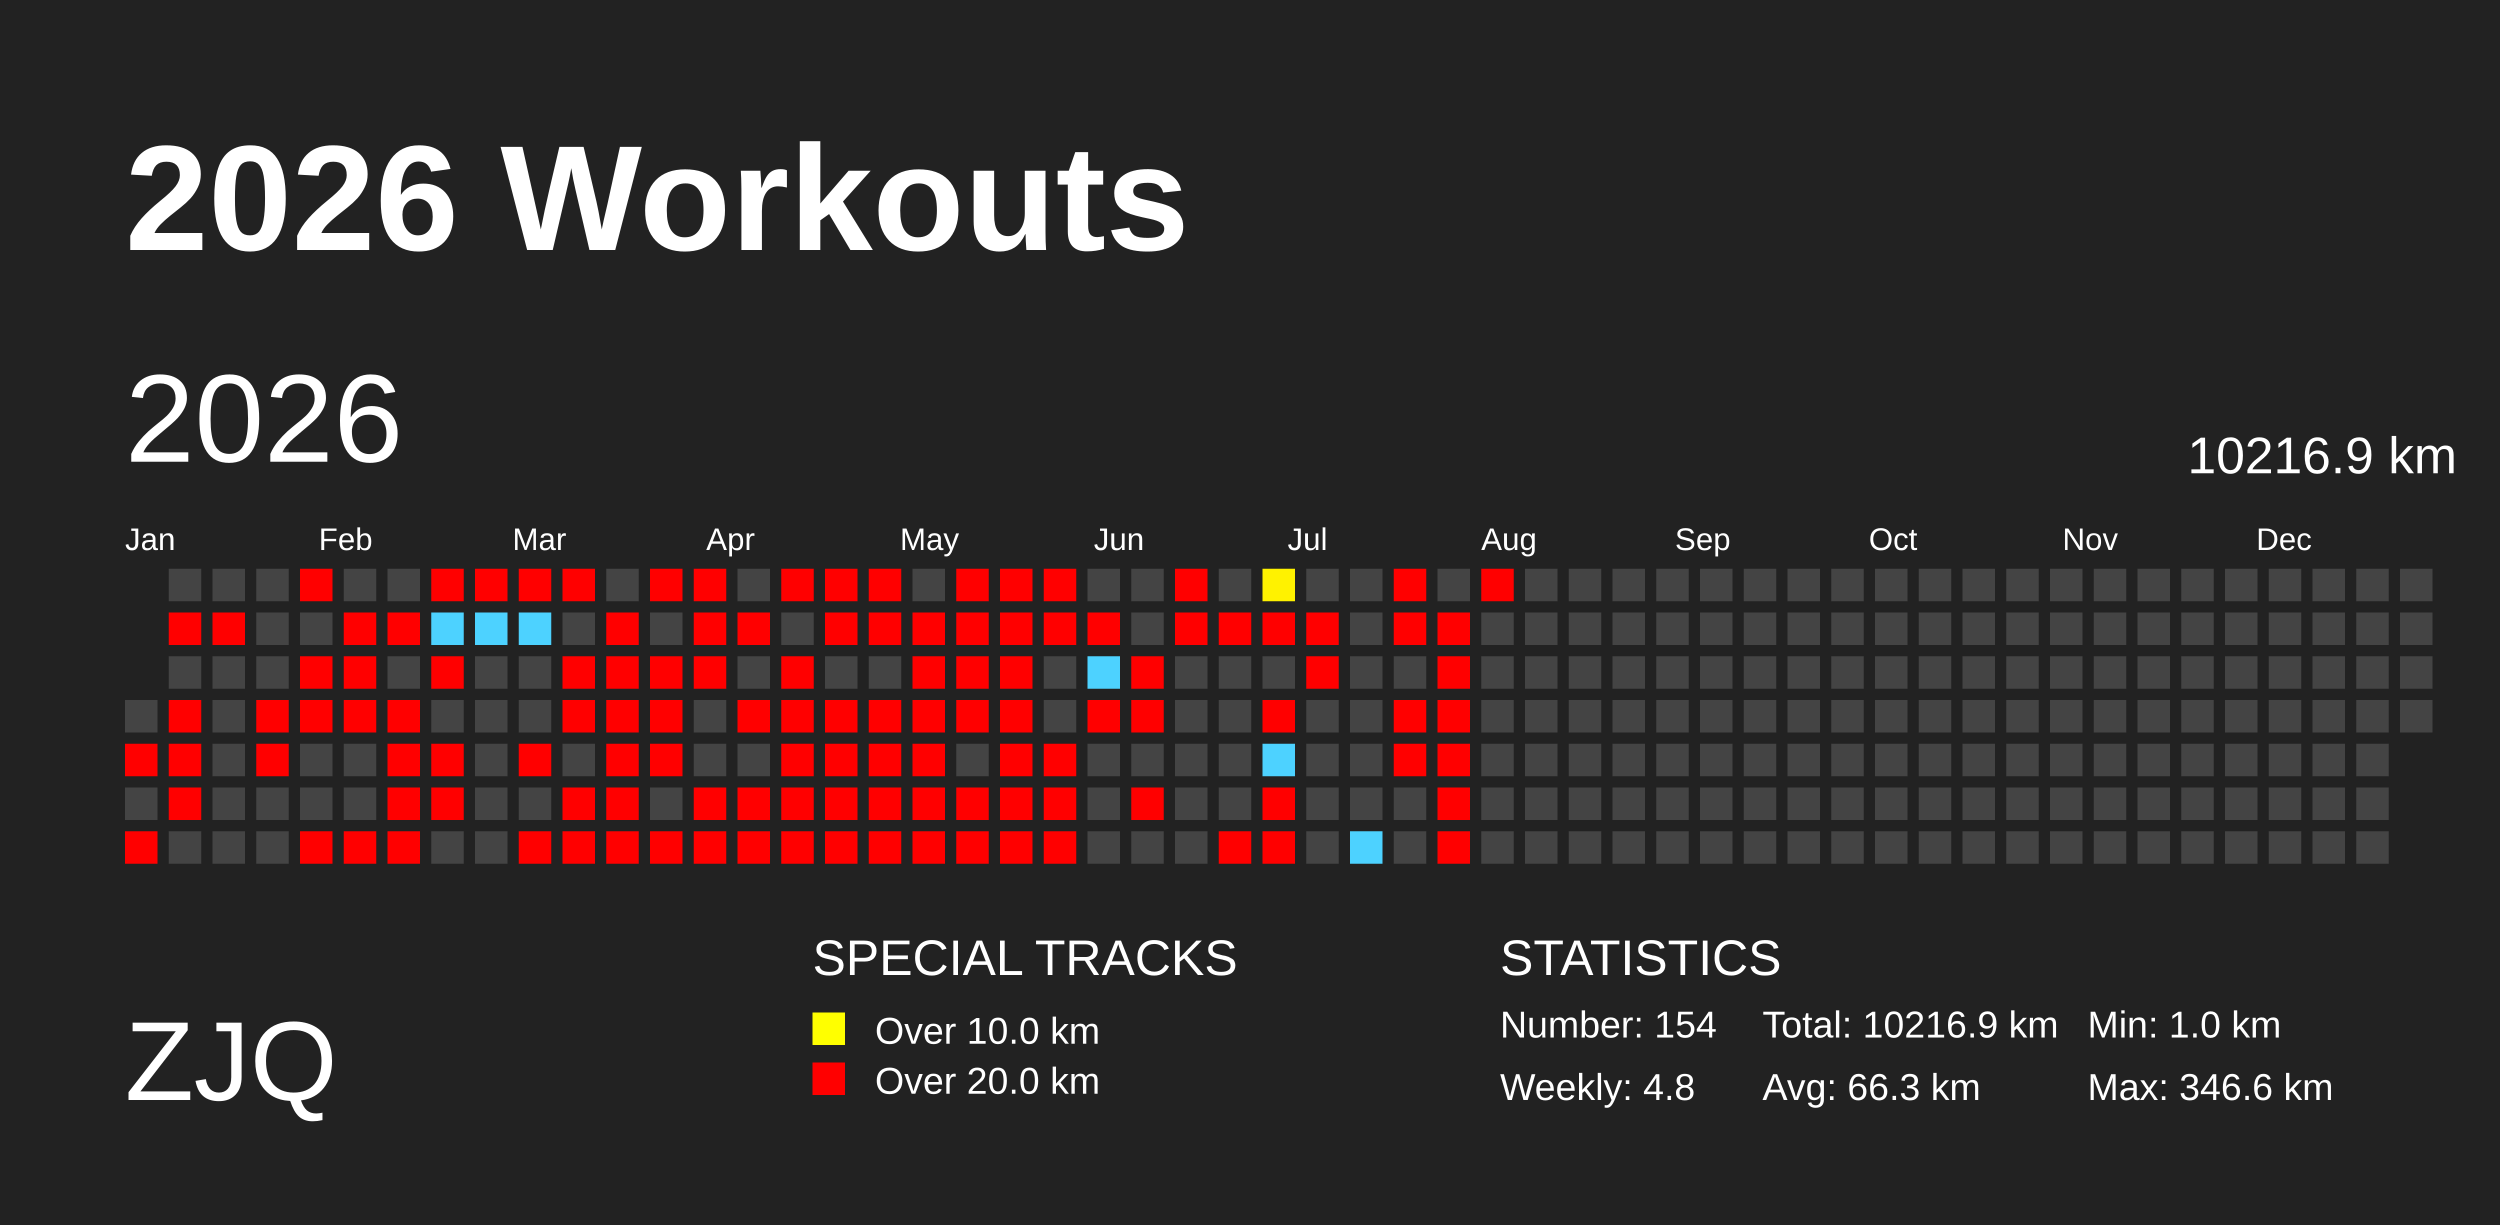
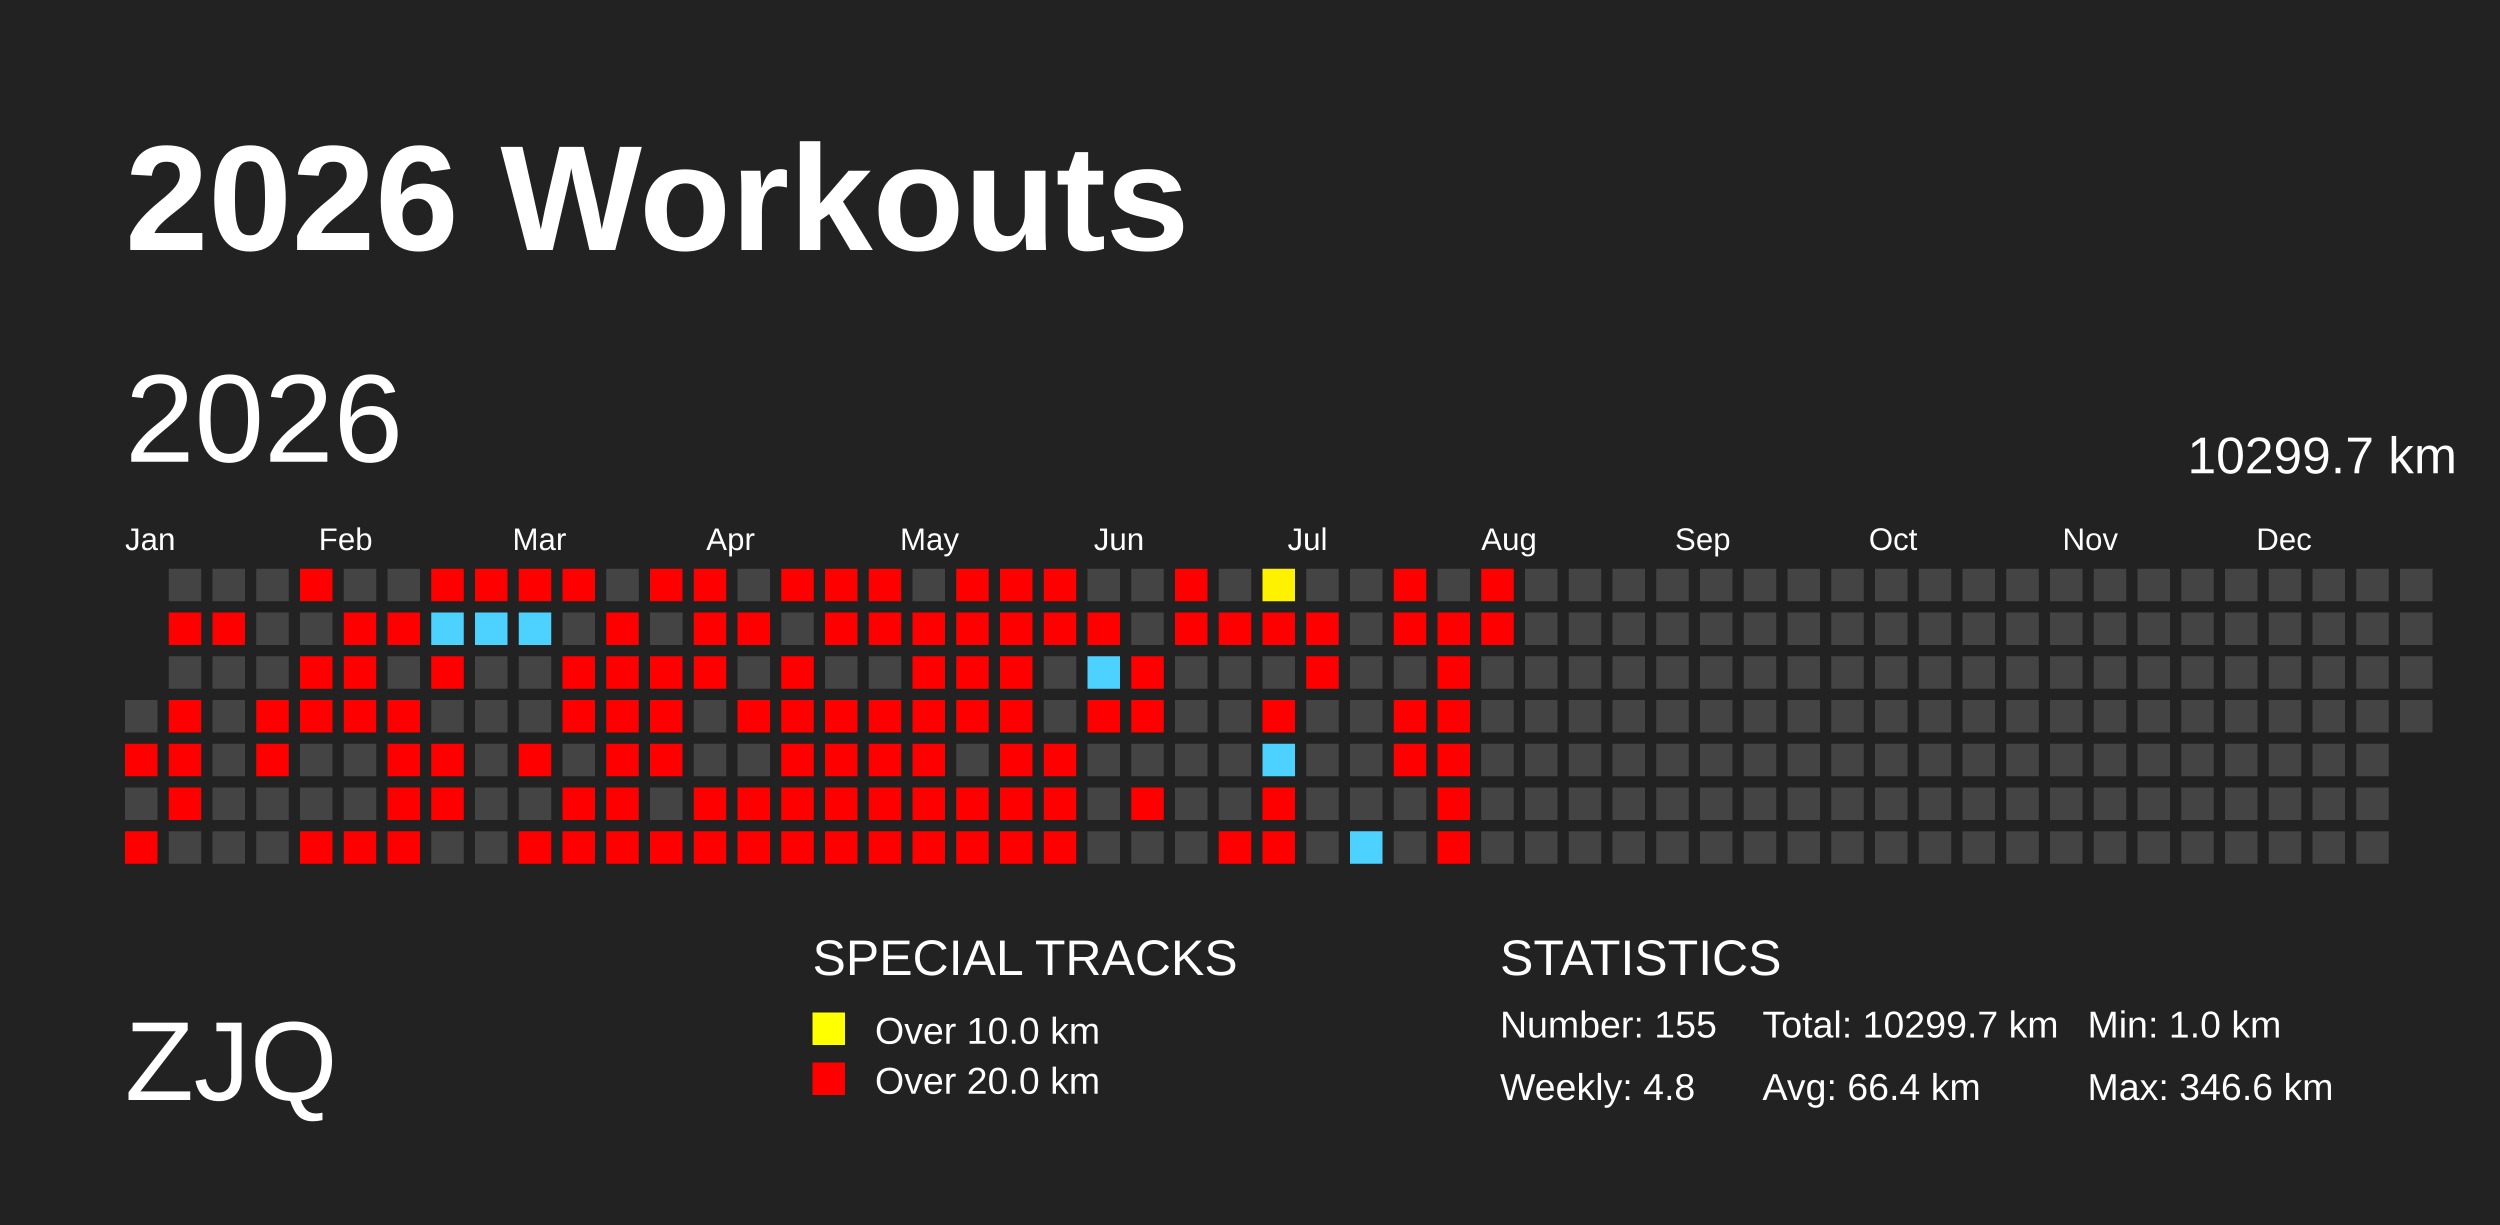
<svg xmlns="http://www.w3.org/2000/svg" baseProfile="full" height="98mm" version="1.1" viewBox="0,0,200,98" width="200mm">
  <defs>
    <pattern height="2" id="indoor-stripe" patternUnits="userSpaceOnUse" width="2">
      <line stroke="white" stroke-opacity="0.45" stroke-width="0.5" x1="0" x2="2" y1="2" y2="0" />
    </pattern>
  </defs>
  <rect fill="#222222" height="98" width="200" x="0" y="0" />
  <text fill="#FFFFFF" style="font-size:12px; font-family:Arial; font-weight:bold;" x="10" y="20">2026 Workouts</text>
  <text fill="#FFFFFF" style="font-size:9px; font-family:Arial" x="10" y="88">ZJQ</text>
  <text fill="#FFFFFF" style="font-size:4px; font-family:Arial" x="65" y="78">SPECIAL TRACKS</text>
  <rect fill="yellow" height="2.6" width="2.6" x="65" y="81" />
  <text fill="#FFFFFF" style="font-size:3px; font-family:Arial" x="70" y="83.5">Over 10.0 km</text>
  <rect fill="red" height="2.6" width="2.6" x="65" y="85" />
  <text fill="#FFFFFF" style="font-size:3px; font-family:Arial" x="70" y="87.5">Over 20.0 km</text>
  <text fill="#FFFFFF" style="font-size:4px; font-family:Arial" x="120" y="78">STATISTICS</text>
-   <text fill="#FFFFFF" style="font-size:3px; font-family:Arial" x="120" y="83">Number: 154</text>
+   <text fill="#FFFFFF" style="font-size:3px; font-family:Arial" x="120" y="83">Number: 155</text>
  <text fill="#FFFFFF" style="font-size:3px; font-family:Arial" x="120" y="88">Weekly: 4.8</text>
-   <text fill="#FFFFFF" style="font-size:3px; font-family:Arial" x="141" y="83">Total: 10216.9 km</text>
-   <text fill="#FFFFFF" style="font-size:3px; font-family:Arial" x="141" y="88">Avg: 66.3 km</text>
+   <text fill="#FFFFFF" style="font-size:3px; font-family:Arial" x="141" y="83">Total: 10299.7 km</text>
+   <text fill="#FFFFFF" style="font-size:3px; font-family:Arial" x="141" y="88">Avg: 66.4 km</text>
  <text fill="#FFFFFF" style="font-size:3px; font-family:Arial" x="167" y="83">Min: 1.0 km</text>
  <text fill="#FFFFFF" style="font-size:3px; font-family:Arial" x="167" y="88">Max: 346.6 km</text>
  <text dominant-baseline="hanging" fill="#FFFFFF" style="font-size:10.0px; font-family:Arial;" x="10" y="30">2026</text>
-   <text dominant-baseline="hanging" fill="#FFFFFF" style="font-size:4.125px; font-family:Arial;" x="175" y="35">10216.9 km</text>
+   <text dominant-baseline="hanging" fill="#FFFFFF" style="font-size:4.125px; font-family:Arial;" x="175" y="35">10299.7 km</text>
  <text fill="#FFFFFF" style="font-size:2.5px; font-family:Arial" x="10.0" y="44">Jan</text>
  <text fill="#FFFFFF" style="font-size:2.5px; font-family:Arial" x="25.5" y="44">Feb</text>
  <text fill="#FFFFFF" style="font-size:2.5px; font-family:Arial" x="41.0" y="44">Mar</text>
  <text fill="#FFFFFF" style="font-size:2.5px; font-family:Arial" x="56.5" y="44">Apr</text>
  <text fill="#FFFFFF" style="font-size:2.5px; font-family:Arial" x="72.0" y="44">May</text>
  <text fill="#FFFFFF" style="font-size:2.5px; font-family:Arial" x="87.5" y="44">Jun</text>
  <text fill="#FFFFFF" style="font-size:2.5px; font-family:Arial" x="103.0" y="44">Jul</text>
  <text fill="#FFFFFF" style="font-size:2.5px; font-family:Arial" x="118.5" y="44">Aug</text>
  <text fill="#FFFFFF" style="font-size:2.5px; font-family:Arial" x="134.0" y="44">Sep</text>
  <text fill="#FFFFFF" style="font-size:2.5px; font-family:Arial" x="149.5" y="44">Oct</text>
  <text fill="#FFFFFF" style="font-size:2.5px; font-family:Arial" x="165.0" y="44">Nov</text>
  <text fill="#FFFFFF" style="font-size:2.5px; font-family:Arial" x="180.5" y="44">Dec</text>
  <rect fill="#444444" height="2.6" width="2.6" x="10.0" y="56.0" />
  <rect fill="red" height="2.6" width="2.6" x="10.0" y="59.5" />
  <rect fill="#444444" height="2.6" width="2.6" x="10.0" y="63.0" />
  <rect fill="red" height="2.6" width="2.6" x="10.0" y="66.5" />
  <rect fill="#444444" height="2.6" width="2.6" x="13.5" y="45.5" />
  <rect fill="red" height="2.6" width="2.6" x="13.5" y="49.0" />
  <rect fill="#444444" height="2.6" width="2.6" x="13.5" y="52.5" />
  <rect fill="red" height="2.6" width="2.6" x="13.5" y="56.0" />
  <rect fill="red" height="2.6" width="2.6" x="13.5" y="59.5" />
  <rect fill="red" height="2.6" width="2.6" x="13.5" y="63.0" />
  <rect fill="#444444" height="2.6" width="2.6" x="13.5" y="66.5" />
  <rect fill="#444444" height="2.6" width="2.6" x="17.0" y="45.5" />
  <rect fill="red" height="2.6" width="2.6" x="17.0" y="49.0" />
  <rect fill="#444444" height="2.6" width="2.6" x="17.0" y="52.5" />
  <rect fill="#444444" height="2.6" width="2.6" x="17.0" y="56.0" />
  <rect fill="#444444" height="2.6" width="2.6" x="17.0" y="59.5" />
  <rect fill="#444444" height="2.6" width="2.6" x="17.0" y="63.0" />
  <rect fill="#444444" height="2.6" width="2.6" x="17.0" y="66.5" />
  <rect fill="#444444" height="2.6" width="2.6" x="20.5" y="45.5" />
  <rect fill="#444444" height="2.6" width="2.6" x="20.5" y="49.0" />
  <rect fill="#444444" height="2.6" width="2.6" x="20.5" y="52.5" />
  <rect fill="red" height="2.6" width="2.6" x="20.5" y="56.0" />
  <rect fill="red" height="2.6" width="2.6" x="20.5" y="59.5" />
  <rect fill="#444444" height="2.6" width="2.6" x="20.5" y="63.0" />
  <rect fill="#444444" height="2.6" width="2.6" x="20.5" y="66.5" />
  <rect fill="red" height="2.6" width="2.6" x="24.0" y="45.5" />
  <rect fill="#444444" height="2.6" width="2.6" x="24.0" y="49.0" />
  <rect fill="red" height="2.6" width="2.6" x="24.0" y="52.5" />
  <rect fill="red" height="2.6" width="2.6" x="24.0" y="56.0" />
  <rect fill="#444444" height="2.6" width="2.6" x="24.0" y="59.5" />
  <rect fill="#444444" height="2.6" width="2.6" x="24.0" y="63.0" />
  <rect fill="red" height="2.6" width="2.6" x="24.0" y="66.5" />
  <rect fill="#444444" height="2.6" width="2.6" x="27.5" y="45.5" />
  <rect fill="red" height="2.6" width="2.6" x="27.5" y="49.0" />
  <rect fill="red" height="2.6" width="2.6" x="27.5" y="52.5" />
  <rect fill="red" height="2.6" width="2.6" x="27.5" y="56.0" />
  <rect fill="#444444" height="2.6" width="2.6" x="27.5" y="59.5" />
  <rect fill="#444444" height="2.6" width="2.6" x="27.5" y="63.0" />
  <rect fill="red" height="2.6" width="2.6" x="27.5" y="66.5" />
  <rect fill="#444444" height="2.6" width="2.6" x="31.0" y="45.5" />
  <rect fill="red" height="2.6" width="2.6" x="31.0" y="49.0" />
  <rect fill="#444444" height="2.6" width="2.6" x="31.0" y="52.5" />
  <rect fill="red" height="2.6" width="2.6" x="31.0" y="56.0" />
  <rect fill="red" height="2.6" width="2.6" x="31.0" y="59.5" />
  <rect fill="red" height="2.6" width="2.6" x="31.0" y="63.0" />
  <rect fill="red" height="2.6" width="2.6" x="31.0" y="66.5" />
  <rect fill="red" height="2.6" width="2.6" x="34.5" y="45.5" />
  <rect fill="#4dd2ff" height="2.6" width="2.6" x="34.5" y="49.0" />
  <rect fill="red" height="2.6" width="2.6" x="34.5" y="52.5" />
  <rect fill="#444444" height="2.6" width="2.6" x="34.5" y="56.0" />
  <rect fill="red" height="2.6" width="2.6" x="34.5" y="59.5" />
  <rect fill="red" height="2.6" width="2.6" x="34.5" y="63.0" />
  <rect fill="#444444" height="2.6" width="2.6" x="34.5" y="66.5" />
  <rect fill="red" height="2.6" width="2.6" x="38.0" y="45.5" />
  <rect fill="#4dd2ff" height="2.6" width="2.6" x="38.0" y="49.0" />
  <rect fill="#444444" height="2.6" width="2.6" x="38.0" y="52.5" />
  <rect fill="#444444" height="2.6" width="2.6" x="38.0" y="56.0" />
  <rect fill="#444444" height="2.6" width="2.6" x="38.0" y="59.5" />
  <rect fill="#444444" height="2.6" width="2.6" x="38.0" y="63.0" />
  <rect fill="#444444" height="2.6" width="2.6" x="38.0" y="66.5" />
  <rect fill="red" height="2.6" width="2.6" x="41.5" y="45.5" />
  <rect fill="#4dd2ff" height="2.6" width="2.6" x="41.5" y="49.0" />
  <rect fill="#444444" height="2.6" width="2.6" x="41.5" y="52.5" />
  <rect fill="#444444" height="2.6" width="2.6" x="41.5" y="56.0" />
  <rect fill="red" height="2.6" width="2.6" x="41.5" y="59.5" />
  <rect fill="#444444" height="2.6" width="2.6" x="41.5" y="63.0" />
  <rect fill="red" height="2.6" width="2.6" x="41.5" y="66.5" />
  <rect fill="red" height="2.6" width="2.6" x="45.0" y="45.5" />
  <rect fill="#444444" height="2.6" width="2.6" x="45.0" y="49.0" />
  <rect fill="red" height="2.6" width="2.6" x="45.0" y="52.5" />
  <rect fill="red" height="2.6" width="2.6" x="45.0" y="56.0" />
  <rect fill="#444444" height="2.6" width="2.6" x="45.0" y="59.5" />
  <rect fill="red" height="2.6" width="2.6" x="45.0" y="63.0" />
  <rect fill="red" height="2.6" width="2.6" x="45.0" y="66.5" />
  <rect fill="#444444" height="2.6" width="2.6" x="48.5" y="45.5" />
  <rect fill="red" height="2.6" width="2.6" x="48.5" y="49.0" />
  <rect fill="red" height="2.6" width="2.6" x="48.5" y="52.5" />
  <rect fill="red" height="2.6" width="2.6" x="48.5" y="56.0" />
  <rect fill="red" height="2.6" width="2.6" x="48.5" y="59.5" />
  <rect fill="red" height="2.6" width="2.6" x="48.5" y="63.0" />
  <rect fill="red" height="2.6" width="2.6" x="48.5" y="66.5" />
  <rect fill="red" height="2.6" width="2.6" x="52.0" y="45.5" />
  <rect fill="#444444" height="2.6" width="2.6" x="52.0" y="49.0" />
  <rect fill="red" height="2.6" width="2.6" x="52.0" y="52.5" />
  <rect fill="red" height="2.6" width="2.6" x="52.0" y="56.0" />
  <rect fill="red" height="2.6" width="2.6" x="52.0" y="59.5" />
  <rect fill="#444444" height="2.6" width="2.6" x="52.0" y="63.0" />
  <rect fill="red" height="2.6" width="2.6" x="52.0" y="66.5" />
  <rect fill="red" height="2.6" width="2.6" x="55.5" y="45.5" />
  <rect fill="red" height="2.6" width="2.6" x="55.5" y="49.0" />
  <rect fill="red" height="2.6" width="2.6" x="55.5" y="52.5" />
  <rect fill="#444444" height="2.6" width="2.6" x="55.5" y="56.0" />
  <rect fill="#444444" height="2.6" width="2.6" x="55.5" y="59.5" />
  <rect fill="red" height="2.6" width="2.6" x="55.5" y="63.0" />
  <rect fill="red" height="2.6" width="2.6" x="55.5" y="66.5" />
  <rect fill="#444444" height="2.6" width="2.6" x="59.0" y="45.5" />
  <rect fill="red" height="2.6" width="2.6" x="59.0" y="49.0" />
  <rect fill="#444444" height="2.6" width="2.6" x="59.0" y="52.5" />
  <rect fill="red" height="2.6" width="2.6" x="59.0" y="56.0" />
  <rect fill="#444444" height="2.6" width="2.6" x="59.0" y="59.5" />
  <rect fill="red" height="2.6" width="2.6" x="59.0" y="63.0" />
  <rect fill="red" height="2.6" width="2.6" x="59.0" y="66.5" />
  <rect fill="red" height="2.6" width="2.6" x="62.5" y="45.5" />
  <rect fill="#444444" height="2.6" width="2.6" x="62.5" y="49.0" />
  <rect fill="red" height="2.6" width="2.6" x="62.5" y="52.5" />
  <rect fill="red" height="2.6" width="2.6" x="62.5" y="56.0" />
  <rect fill="red" height="2.6" width="2.6" x="62.5" y="59.5" />
  <rect fill="red" height="2.6" width="2.6" x="62.5" y="63.0" />
  <rect fill="red" height="2.6" width="2.6" x="62.5" y="66.5" />
  <rect fill="red" height="2.6" width="2.6" x="66.0" y="45.5" />
  <rect fill="red" height="2.6" width="2.6" x="66.0" y="49.0" />
  <rect fill="#444444" height="2.6" width="2.6" x="66.0" y="52.5" />
  <rect fill="red" height="2.6" width="2.6" x="66.0" y="56.0" />
  <rect fill="red" height="2.6" width="2.6" x="66.0" y="59.5" />
  <rect fill="red" height="2.6" width="2.6" x="66.0" y="63.0" />
  <rect fill="red" height="2.6" width="2.6" x="66.0" y="66.5" />
  <rect fill="red" height="2.6" width="2.6" x="69.5" y="45.5" />
  <rect fill="red" height="2.6" width="2.6" x="69.5" y="49.0" />
  <rect fill="#444444" height="2.6" width="2.6" x="69.5" y="52.5" />
  <rect fill="red" height="2.6" width="2.6" x="69.5" y="56.0" />
  <rect fill="red" height="2.6" width="2.6" x="69.5" y="59.5" />
  <rect fill="red" height="2.6" width="2.6" x="69.5" y="63.0" />
  <rect fill="red" height="2.6" width="2.6" x="69.5" y="66.5" />
  <rect fill="#444444" height="2.6" width="2.6" x="73.0" y="45.5" />
  <rect fill="red" height="2.6" width="2.6" x="73.0" y="49.0" />
  <rect fill="red" height="2.6" width="2.6" x="73.0" y="52.5" />
  <rect fill="red" height="2.6" width="2.6" x="73.0" y="56.0" />
  <rect fill="red" height="2.6" width="2.6" x="73.0" y="59.5" />
  <rect fill="red" height="2.6" width="2.6" x="73.0" y="63.0" />
  <rect fill="red" height="2.6" width="2.6" x="73.0" y="66.5" />
  <rect fill="red" height="2.6" width="2.6" x="76.5" y="45.5" />
  <rect fill="red" height="2.6" width="2.6" x="76.5" y="49.0" />
  <rect fill="red" height="2.6" width="2.6" x="76.5" y="52.5" />
  <rect fill="red" height="2.6" width="2.6" x="76.5" y="56.0" />
  <rect fill="#444444" height="2.6" width="2.6" x="76.5" y="59.5" />
  <rect fill="red" height="2.6" width="2.6" x="76.5" y="63.0" />
  <rect fill="red" height="2.6" width="2.6" x="76.5" y="66.5" />
  <rect fill="red" height="2.6" width="2.6" x="80.0" y="45.5" />
  <rect fill="red" height="2.6" width="2.6" x="80.0" y="49.0" />
  <rect fill="red" height="2.6" width="2.6" x="80.0" y="52.5" />
  <rect fill="red" height="2.6" width="2.6" x="80.0" y="56.0" />
  <rect fill="red" height="2.6" width="2.6" x="80.0" y="59.5" />
  <rect fill="red" height="2.6" width="2.6" x="80.0" y="63.0" />
  <rect fill="red" height="2.6" width="2.6" x="80.0" y="66.5" />
  <rect fill="red" height="2.6" width="2.6" x="83.5" y="45.5" />
  <rect fill="red" height="2.6" width="2.6" x="83.5" y="49.0" />
  <rect fill="#444444" height="2.6" width="2.6" x="83.5" y="52.5" />
  <rect fill="#444444" height="2.6" width="2.6" x="83.5" y="56.0" />
  <rect fill="red" height="2.6" width="2.6" x="83.5" y="59.5" />
  <rect fill="red" height="2.6" width="2.6" x="83.5" y="63.0" />
  <rect fill="red" height="2.6" width="2.6" x="83.5" y="66.5" />
  <rect fill="#444444" height="2.6" width="2.6" x="87.0" y="45.5" />
  <rect fill="red" height="2.6" width="2.6" x="87.0" y="49.0" />
  <rect fill="#4dd2ff" height="2.6" width="2.6" x="87.0" y="52.5" />
  <rect fill="red" height="2.6" width="2.6" x="87.0" y="56.0" />
  <rect fill="#444444" height="2.6" width="2.6" x="87.0" y="59.5" />
  <rect fill="#444444" height="2.6" width="2.6" x="87.0" y="63.0" />
  <rect fill="#444444" height="2.6" width="2.6" x="87.0" y="66.5" />
  <rect fill="#444444" height="2.6" width="2.6" x="90.5" y="45.5" />
  <rect fill="#444444" height="2.6" width="2.6" x="90.5" y="49.0" />
  <rect fill="red" height="2.6" width="2.6" x="90.5" y="52.5" />
  <rect fill="red" height="2.6" width="2.6" x="90.5" y="56.0" />
  <rect fill="#444444" height="2.6" width="2.6" x="90.5" y="59.5" />
  <rect fill="red" height="2.6" width="2.6" x="90.5" y="63.0" />
  <rect fill="#444444" height="2.6" width="2.6" x="90.5" y="66.5" />
  <rect fill="red" height="2.6" width="2.6" x="94.0" y="45.5" />
  <rect fill="red" height="2.6" width="2.6" x="94.0" y="49.0" />
  <rect fill="#444444" height="2.6" width="2.6" x="94.0" y="52.5" />
  <rect fill="#444444" height="2.6" width="2.6" x="94.0" y="56.0" />
  <rect fill="#444444" height="2.6" width="2.6" x="94.0" y="59.5" />
  <rect fill="#444444" height="2.6" width="2.6" x="94.0" y="63.0" />
  <rect fill="#444444" height="2.6" width="2.6" x="94.0" y="66.5" />
  <rect fill="#444444" height="2.6" width="2.6" x="97.5" y="45.5" />
  <rect fill="red" height="2.6" width="2.6" x="97.5" y="49.0" />
  <rect fill="#444444" height="2.6" width="2.6" x="97.5" y="52.5" />
  <rect fill="#444444" height="2.6" width="2.6" x="97.5" y="56.0" />
  <rect fill="#444444" height="2.6" width="2.6" x="97.5" y="59.5" />
  <rect fill="#444444" height="2.6" width="2.6" x="97.5" y="63.0" />
  <rect fill="red" height="2.6" width="2.6" x="97.5" y="66.5" />
  <rect fill="#fff200" height="2.6" width="2.6" x="101.0" y="45.5" />
  <rect fill="red" height="2.6" width="2.6" x="101.0" y="49.0" />
  <rect fill="#444444" height="2.6" width="2.6" x="101.0" y="52.5" />
  <rect fill="red" height="2.6" width="2.6" x="101.0" y="56.0" />
  <rect fill="#4dd2ff" height="2.6" width="2.6" x="101.0" y="59.5" />
  <rect fill="red" height="2.6" width="2.6" x="101.0" y="63.0" />
  <rect fill="red" height="2.6" width="2.6" x="101.0" y="66.5" />
  <rect fill="#444444" height="2.6" width="2.6" x="104.5" y="45.5" />
  <rect fill="red" height="2.6" width="2.6" x="104.5" y="49.0" />
  <rect fill="red" height="2.6" width="2.6" x="104.5" y="52.5" />
  <rect fill="#444444" height="2.6" width="2.6" x="104.5" y="56.0" />
  <rect fill="#444444" height="2.6" width="2.6" x="104.5" y="59.5" />
  <rect fill="#444444" height="2.6" width="2.6" x="104.5" y="63.0" />
  <rect fill="#444444" height="2.6" width="2.6" x="104.5" y="66.5" />
  <rect fill="#444444" height="2.6" width="2.6" x="108.0" y="45.5" />
  <rect fill="#444444" height="2.6" width="2.6" x="108.0" y="49.0" />
  <rect fill="#444444" height="2.6" width="2.6" x="108.0" y="52.5" />
  <rect fill="#444444" height="2.6" width="2.6" x="108.0" y="56.0" />
  <rect fill="#444444" height="2.6" width="2.6" x="108.0" y="59.5" />
  <rect fill="#444444" height="2.6" width="2.6" x="108.0" y="63.0" />
  <rect fill="#4dd2ff" height="2.6" width="2.6" x="108.0" y="66.5" />
  <rect fill="red" height="2.6" width="2.6" x="111.5" y="45.5" />
  <rect fill="red" height="2.6" width="2.6" x="111.5" y="49.0" />
  <rect fill="#444444" height="2.6" width="2.6" x="111.5" y="52.5" />
  <rect fill="red" height="2.6" width="2.6" x="111.5" y="56.0" />
  <rect fill="red" height="2.6" width="2.6" x="111.5" y="59.5" />
  <rect fill="#444444" height="2.6" width="2.6" x="111.5" y="63.0" />
  <rect fill="#444444" height="2.6" width="2.6" x="111.5" y="66.5" />
  <rect fill="#444444" height="2.6" width="2.6" x="115.0" y="45.5" />
  <rect fill="red" height="2.6" width="2.6" x="115.0" y="49.0" />
  <rect fill="red" height="2.6" width="2.6" x="115.0" y="52.5" />
  <rect fill="red" height="2.6" width="2.6" x="115.0" y="56.0" />
  <rect fill="red" height="2.6" width="2.6" x="115.0" y="59.5" />
  <rect fill="red" height="2.6" width="2.6" x="115.0" y="63.0" />
  <rect fill="red" height="2.6" width="2.6" x="115.0" y="66.5" />
  <rect fill="red" height="2.6" width="2.6" x="118.5" y="45.5" />
-   <rect fill="#444444" height="2.6" width="2.6" x="118.5" y="49.0" />
+   <rect fill="red" height="2.6" width="2.6" x="118.5" y="49.0" />
  <rect fill="#444444" height="2.6" width="2.6" x="118.5" y="52.5" />
  <rect fill="#444444" height="2.6" width="2.6" x="118.5" y="56.0" />
  <rect fill="#444444" height="2.6" width="2.6" x="118.5" y="59.5" />
  <rect fill="#444444" height="2.6" width="2.6" x="118.5" y="63.0" />
  <rect fill="#444444" height="2.6" width="2.6" x="118.5" y="66.5" />
  <rect fill="#444444" height="2.6" width="2.6" x="122.0" y="45.5" />
  <rect fill="#444444" height="2.6" width="2.6" x="122.0" y="49.0" />
  <rect fill="#444444" height="2.6" width="2.6" x="122.0" y="52.5" />
  <rect fill="#444444" height="2.6" width="2.6" x="122.0" y="56.0" />
  <rect fill="#444444" height="2.6" width="2.6" x="122.0" y="59.5" />
  <rect fill="#444444" height="2.6" width="2.6" x="122.0" y="63.0" />
  <rect fill="#444444" height="2.6" width="2.6" x="122.0" y="66.5" />
  <rect fill="#444444" height="2.6" width="2.6" x="125.5" y="45.5" />
  <rect fill="#444444" height="2.6" width="2.6" x="125.5" y="49.0" />
  <rect fill="#444444" height="2.6" width="2.6" x="125.5" y="52.5" />
  <rect fill="#444444" height="2.6" width="2.6" x="125.5" y="56.0" />
  <rect fill="#444444" height="2.6" width="2.6" x="125.5" y="59.5" />
  <rect fill="#444444" height="2.6" width="2.6" x="125.5" y="63.0" />
  <rect fill="#444444" height="2.6" width="2.6" x="125.5" y="66.5" />
  <rect fill="#444444" height="2.6" width="2.6" x="129.0" y="45.5" />
  <rect fill="#444444" height="2.6" width="2.6" x="129.0" y="49.0" />
  <rect fill="#444444" height="2.6" width="2.6" x="129.0" y="52.5" />
  <rect fill="#444444" height="2.6" width="2.6" x="129.0" y="56.0" />
  <rect fill="#444444" height="2.6" width="2.6" x="129.0" y="59.5" />
  <rect fill="#444444" height="2.6" width="2.6" x="129.0" y="63.0" />
  <rect fill="#444444" height="2.6" width="2.6" x="129.0" y="66.5" />
  <rect fill="#444444" height="2.6" width="2.6" x="132.5" y="45.5" />
  <rect fill="#444444" height="2.6" width="2.6" x="132.5" y="49.0" />
  <rect fill="#444444" height="2.6" width="2.6" x="132.5" y="52.5" />
  <rect fill="#444444" height="2.6" width="2.6" x="132.5" y="56.0" />
  <rect fill="#444444" height="2.6" width="2.6" x="132.5" y="59.5" />
  <rect fill="#444444" height="2.6" width="2.6" x="132.5" y="63.0" />
  <rect fill="#444444" height="2.6" width="2.6" x="132.5" y="66.5" />
  <rect fill="#444444" height="2.6" width="2.6" x="136.0" y="45.5" />
  <rect fill="#444444" height="2.6" width="2.6" x="136.0" y="49.0" />
  <rect fill="#444444" height="2.6" width="2.6" x="136.0" y="52.5" />
  <rect fill="#444444" height="2.6" width="2.6" x="136.0" y="56.0" />
  <rect fill="#444444" height="2.6" width="2.6" x="136.0" y="59.5" />
  <rect fill="#444444" height="2.6" width="2.6" x="136.0" y="63.0" />
  <rect fill="#444444" height="2.6" width="2.6" x="136.0" y="66.5" />
  <rect fill="#444444" height="2.6" width="2.6" x="139.5" y="45.5" />
  <rect fill="#444444" height="2.6" width="2.6" x="139.5" y="49.0" />
  <rect fill="#444444" height="2.6" width="2.6" x="139.5" y="52.5" />
  <rect fill="#444444" height="2.6" width="2.6" x="139.5" y="56.0" />
  <rect fill="#444444" height="2.6" width="2.6" x="139.5" y="59.5" />
  <rect fill="#444444" height="2.6" width="2.6" x="139.5" y="63.0" />
  <rect fill="#444444" height="2.6" width="2.6" x="139.5" y="66.5" />
  <rect fill="#444444" height="2.6" width="2.6" x="143.0" y="45.5" />
  <rect fill="#444444" height="2.6" width="2.6" x="143.0" y="49.0" />
  <rect fill="#444444" height="2.6" width="2.6" x="143.0" y="52.5" />
  <rect fill="#444444" height="2.6" width="2.6" x="143.0" y="56.0" />
  <rect fill="#444444" height="2.6" width="2.6" x="143.0" y="59.5" />
  <rect fill="#444444" height="2.6" width="2.6" x="143.0" y="63.0" />
  <rect fill="#444444" height="2.6" width="2.6" x="143.0" y="66.5" />
  <rect fill="#444444" height="2.6" width="2.6" x="146.5" y="45.5" />
  <rect fill="#444444" height="2.6" width="2.6" x="146.5" y="49.0" />
  <rect fill="#444444" height="2.6" width="2.6" x="146.5" y="52.5" />
  <rect fill="#444444" height="2.6" width="2.6" x="146.5" y="56.0" />
  <rect fill="#444444" height="2.6" width="2.6" x="146.5" y="59.5" />
  <rect fill="#444444" height="2.6" width="2.6" x="146.5" y="63.0" />
  <rect fill="#444444" height="2.6" width="2.6" x="146.5" y="66.5" />
  <rect fill="#444444" height="2.6" width="2.6" x="150.0" y="45.5" />
  <rect fill="#444444" height="2.6" width="2.6" x="150.0" y="49.0" />
  <rect fill="#444444" height="2.6" width="2.6" x="150.0" y="52.5" />
  <rect fill="#444444" height="2.6" width="2.6" x="150.0" y="56.0" />
  <rect fill="#444444" height="2.6" width="2.6" x="150.0" y="59.5" />
  <rect fill="#444444" height="2.6" width="2.6" x="150.0" y="63.0" />
  <rect fill="#444444" height="2.6" width="2.6" x="150.0" y="66.5" />
  <rect fill="#444444" height="2.6" width="2.6" x="153.5" y="45.5" />
  <rect fill="#444444" height="2.6" width="2.6" x="153.5" y="49.0" />
  <rect fill="#444444" height="2.6" width="2.6" x="153.5" y="52.5" />
  <rect fill="#444444" height="2.6" width="2.6" x="153.5" y="56.0" />
  <rect fill="#444444" height="2.6" width="2.6" x="153.5" y="59.5" />
  <rect fill="#444444" height="2.6" width="2.6" x="153.5" y="63.0" />
  <rect fill="#444444" height="2.6" width="2.6" x="153.5" y="66.5" />
  <rect fill="#444444" height="2.6" width="2.6" x="157.0" y="45.5" />
  <rect fill="#444444" height="2.6" width="2.6" x="157.0" y="49.0" />
  <rect fill="#444444" height="2.6" width="2.6" x="157.0" y="52.5" />
  <rect fill="#444444" height="2.6" width="2.6" x="157.0" y="56.0" />
  <rect fill="#444444" height="2.6" width="2.6" x="157.0" y="59.5" />
  <rect fill="#444444" height="2.6" width="2.6" x="157.0" y="63.0" />
  <rect fill="#444444" height="2.6" width="2.6" x="157.0" y="66.5" />
  <rect fill="#444444" height="2.6" width="2.6" x="160.5" y="45.5" />
  <rect fill="#444444" height="2.6" width="2.6" x="160.5" y="49.0" />
  <rect fill="#444444" height="2.6" width="2.6" x="160.5" y="52.5" />
  <rect fill="#444444" height="2.6" width="2.6" x="160.5" y="56.0" />
  <rect fill="#444444" height="2.6" width="2.6" x="160.5" y="59.5" />
  <rect fill="#444444" height="2.6" width="2.6" x="160.5" y="63.0" />
  <rect fill="#444444" height="2.6" width="2.6" x="160.5" y="66.5" />
  <rect fill="#444444" height="2.6" width="2.6" x="164.0" y="45.5" />
  <rect fill="#444444" height="2.6" width="2.6" x="164.0" y="49.0" />
  <rect fill="#444444" height="2.6" width="2.6" x="164.0" y="52.5" />
  <rect fill="#444444" height="2.6" width="2.6" x="164.0" y="56.0" />
  <rect fill="#444444" height="2.6" width="2.6" x="164.0" y="59.5" />
  <rect fill="#444444" height="2.6" width="2.6" x="164.0" y="63.0" />
  <rect fill="#444444" height="2.6" width="2.6" x="164.0" y="66.5" />
  <rect fill="#444444" height="2.6" width="2.6" x="167.5" y="45.5" />
  <rect fill="#444444" height="2.6" width="2.6" x="167.5" y="49.0" />
  <rect fill="#444444" height="2.6" width="2.6" x="167.5" y="52.5" />
  <rect fill="#444444" height="2.6" width="2.6" x="167.5" y="56.0" />
  <rect fill="#444444" height="2.6" width="2.6" x="167.5" y="59.5" />
  <rect fill="#444444" height="2.6" width="2.6" x="167.5" y="63.0" />
  <rect fill="#444444" height="2.6" width="2.6" x="167.5" y="66.5" />
  <rect fill="#444444" height="2.6" width="2.6" x="171.0" y="45.5" />
  <rect fill="#444444" height="2.6" width="2.6" x="171.0" y="49.0" />
  <rect fill="#444444" height="2.6" width="2.6" x="171.0" y="52.5" />
  <rect fill="#444444" height="2.6" width="2.6" x="171.0" y="56.0" />
  <rect fill="#444444" height="2.6" width="2.6" x="171.0" y="59.5" />
  <rect fill="#444444" height="2.6" width="2.6" x="171.0" y="63.0" />
  <rect fill="#444444" height="2.6" width="2.6" x="171.0" y="66.5" />
  <rect fill="#444444" height="2.6" width="2.6" x="174.5" y="45.5" />
  <rect fill="#444444" height="2.6" width="2.6" x="174.5" y="49.0" />
  <rect fill="#444444" height="2.6" width="2.6" x="174.5" y="52.5" />
  <rect fill="#444444" height="2.6" width="2.6" x="174.5" y="56.0" />
  <rect fill="#444444" height="2.6" width="2.6" x="174.5" y="59.5" />
  <rect fill="#444444" height="2.6" width="2.6" x="174.5" y="63.0" />
  <rect fill="#444444" height="2.6" width="2.6" x="174.5" y="66.5" />
  <rect fill="#444444" height="2.6" width="2.6" x="178.0" y="45.5" />
  <rect fill="#444444" height="2.6" width="2.6" x="178.0" y="49.0" />
  <rect fill="#444444" height="2.6" width="2.6" x="178.0" y="52.5" />
  <rect fill="#444444" height="2.6" width="2.6" x="178.0" y="56.0" />
  <rect fill="#444444" height="2.6" width="2.6" x="178.0" y="59.5" />
  <rect fill="#444444" height="2.6" width="2.6" x="178.0" y="63.0" />
  <rect fill="#444444" height="2.6" width="2.6" x="178.0" y="66.5" />
  <rect fill="#444444" height="2.6" width="2.6" x="181.5" y="45.5" />
  <rect fill="#444444" height="2.6" width="2.6" x="181.5" y="49.0" />
  <rect fill="#444444" height="2.6" width="2.6" x="181.5" y="52.5" />
  <rect fill="#444444" height="2.6" width="2.6" x="181.5" y="56.0" />
  <rect fill="#444444" height="2.6" width="2.6" x="181.5" y="59.5" />
  <rect fill="#444444" height="2.6" width="2.6" x="181.5" y="63.0" />
  <rect fill="#444444" height="2.6" width="2.6" x="181.5" y="66.5" />
  <rect fill="#444444" height="2.6" width="2.6" x="185.0" y="45.5" />
  <rect fill="#444444" height="2.6" width="2.6" x="185.0" y="49.0" />
  <rect fill="#444444" height="2.6" width="2.6" x="185.0" y="52.5" />
  <rect fill="#444444" height="2.6" width="2.6" x="185.0" y="56.0" />
  <rect fill="#444444" height="2.6" width="2.6" x="185.0" y="59.5" />
  <rect fill="#444444" height="2.6" width="2.6" x="185.0" y="63.0" />
  <rect fill="#444444" height="2.6" width="2.6" x="185.0" y="66.5" />
  <rect fill="#444444" height="2.6" width="2.6" x="188.5" y="45.5" />
  <rect fill="#444444" height="2.6" width="2.6" x="188.5" y="49.0" />
  <rect fill="#444444" height="2.6" width="2.6" x="188.5" y="52.5" />
  <rect fill="#444444" height="2.6" width="2.6" x="188.5" y="56.0" />
  <rect fill="#444444" height="2.6" width="2.6" x="188.5" y="59.5" />
  <rect fill="#444444" height="2.6" width="2.6" x="188.5" y="63.0" />
  <rect fill="#444444" height="2.6" width="2.6" x="188.5" y="66.5" />
  <rect fill="#444444" height="2.6" width="2.6" x="192.0" y="45.5" />
  <rect fill="#444444" height="2.6" width="2.6" x="192.0" y="49.0" />
  <rect fill="#444444" height="2.6" width="2.6" x="192.0" y="52.5" />
  <rect fill="#444444" height="2.6" width="2.6" x="192.0" y="56.0" />
</svg>
